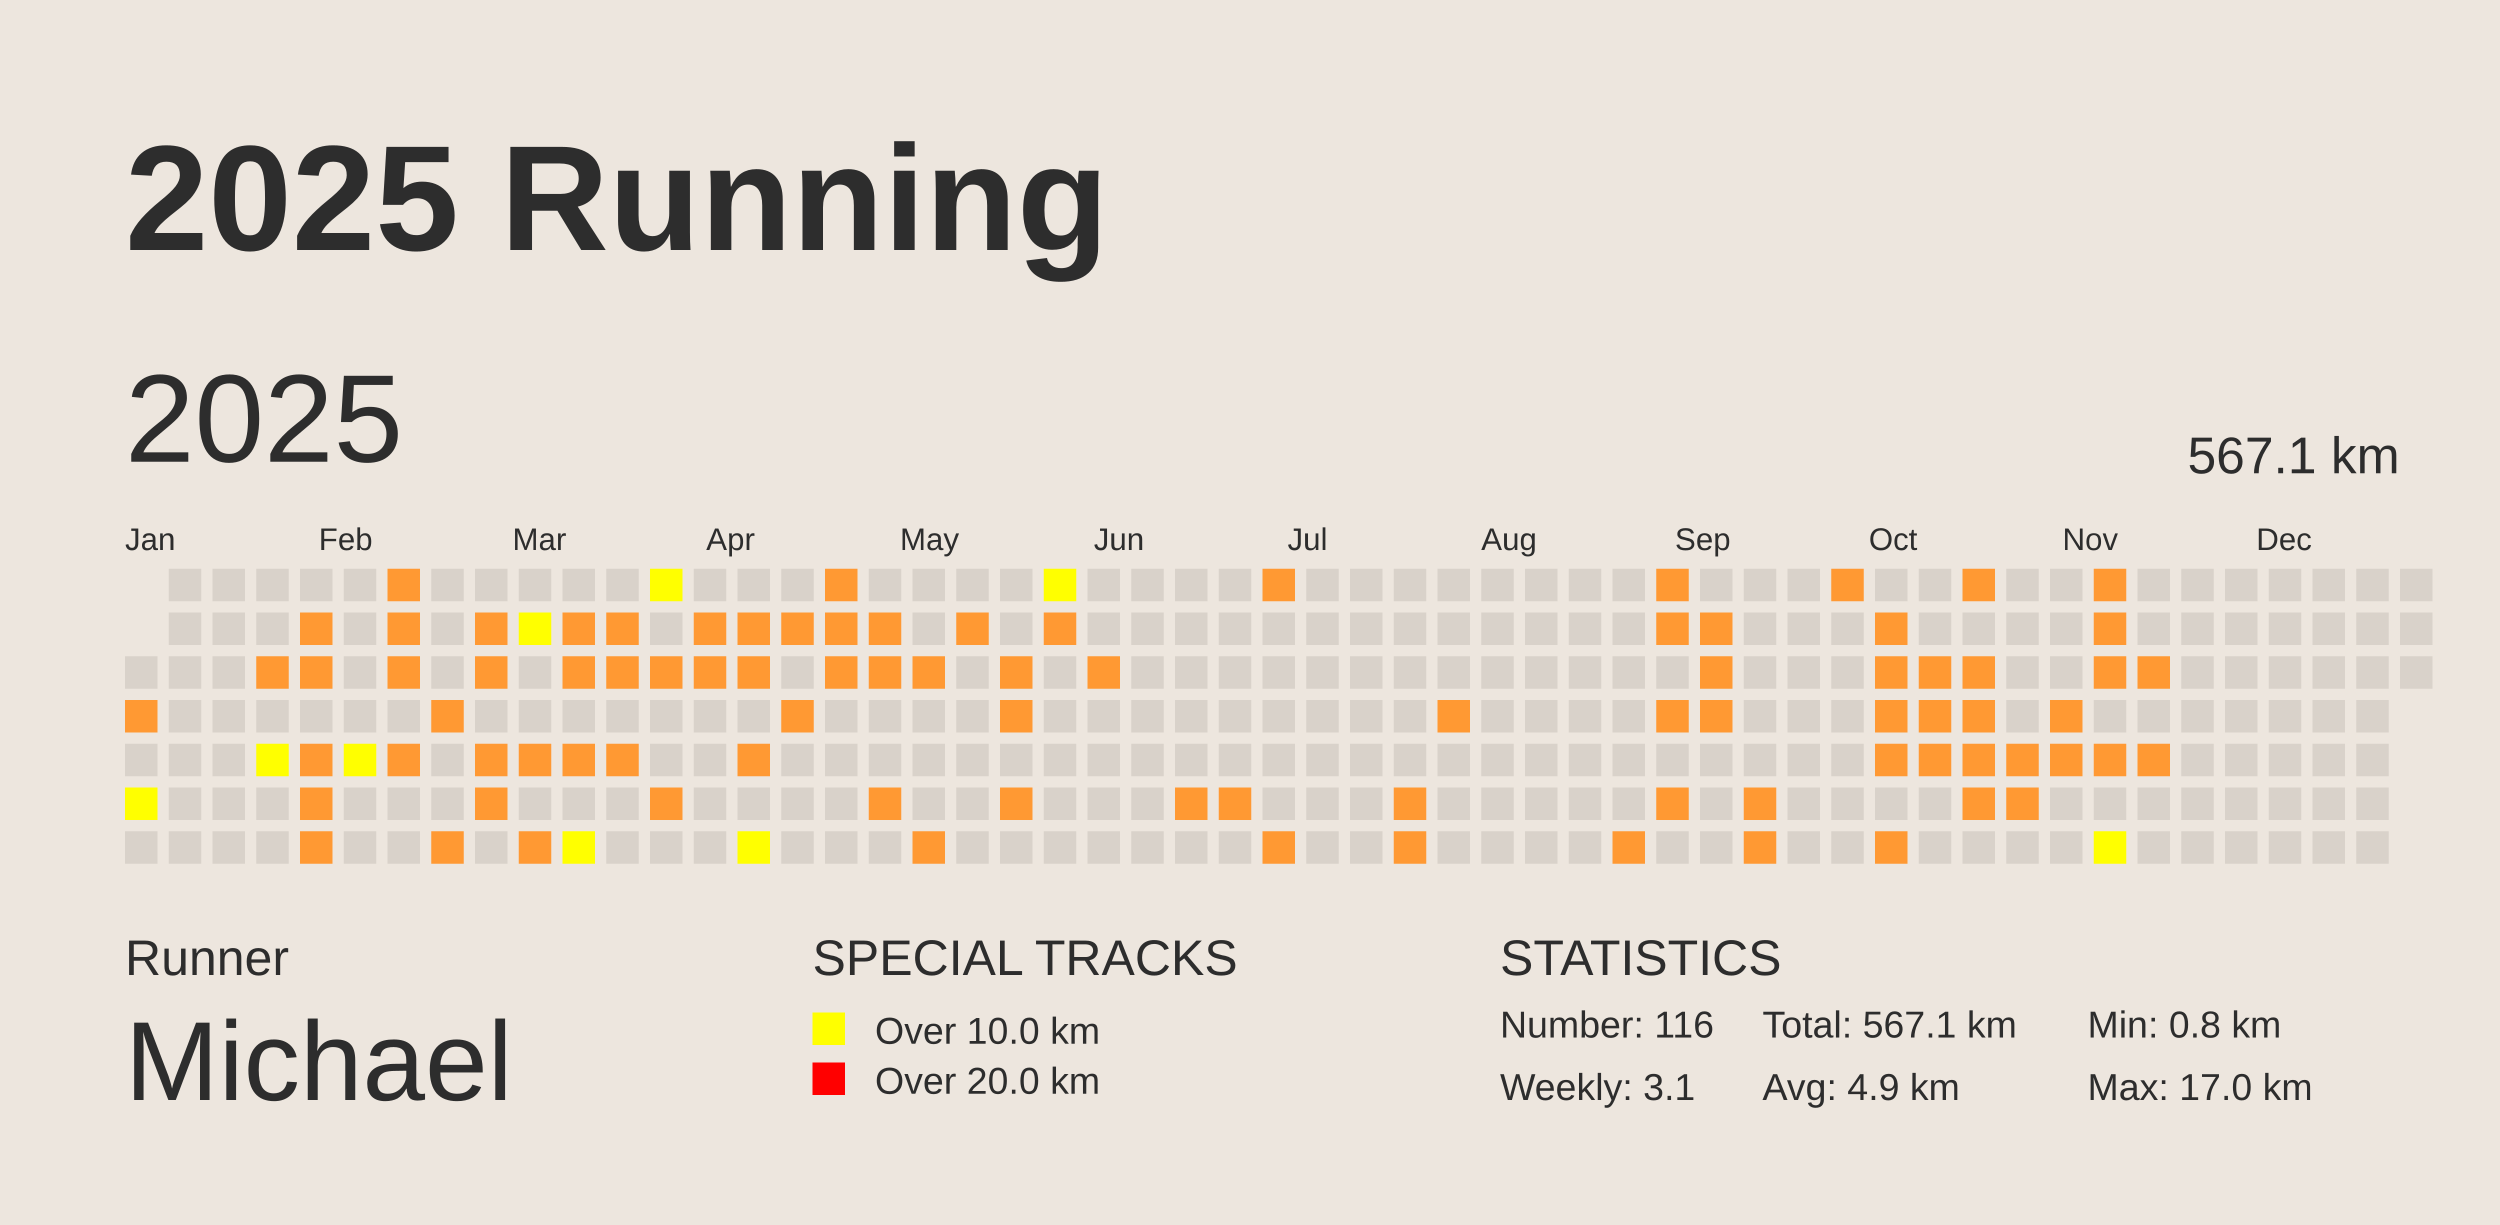
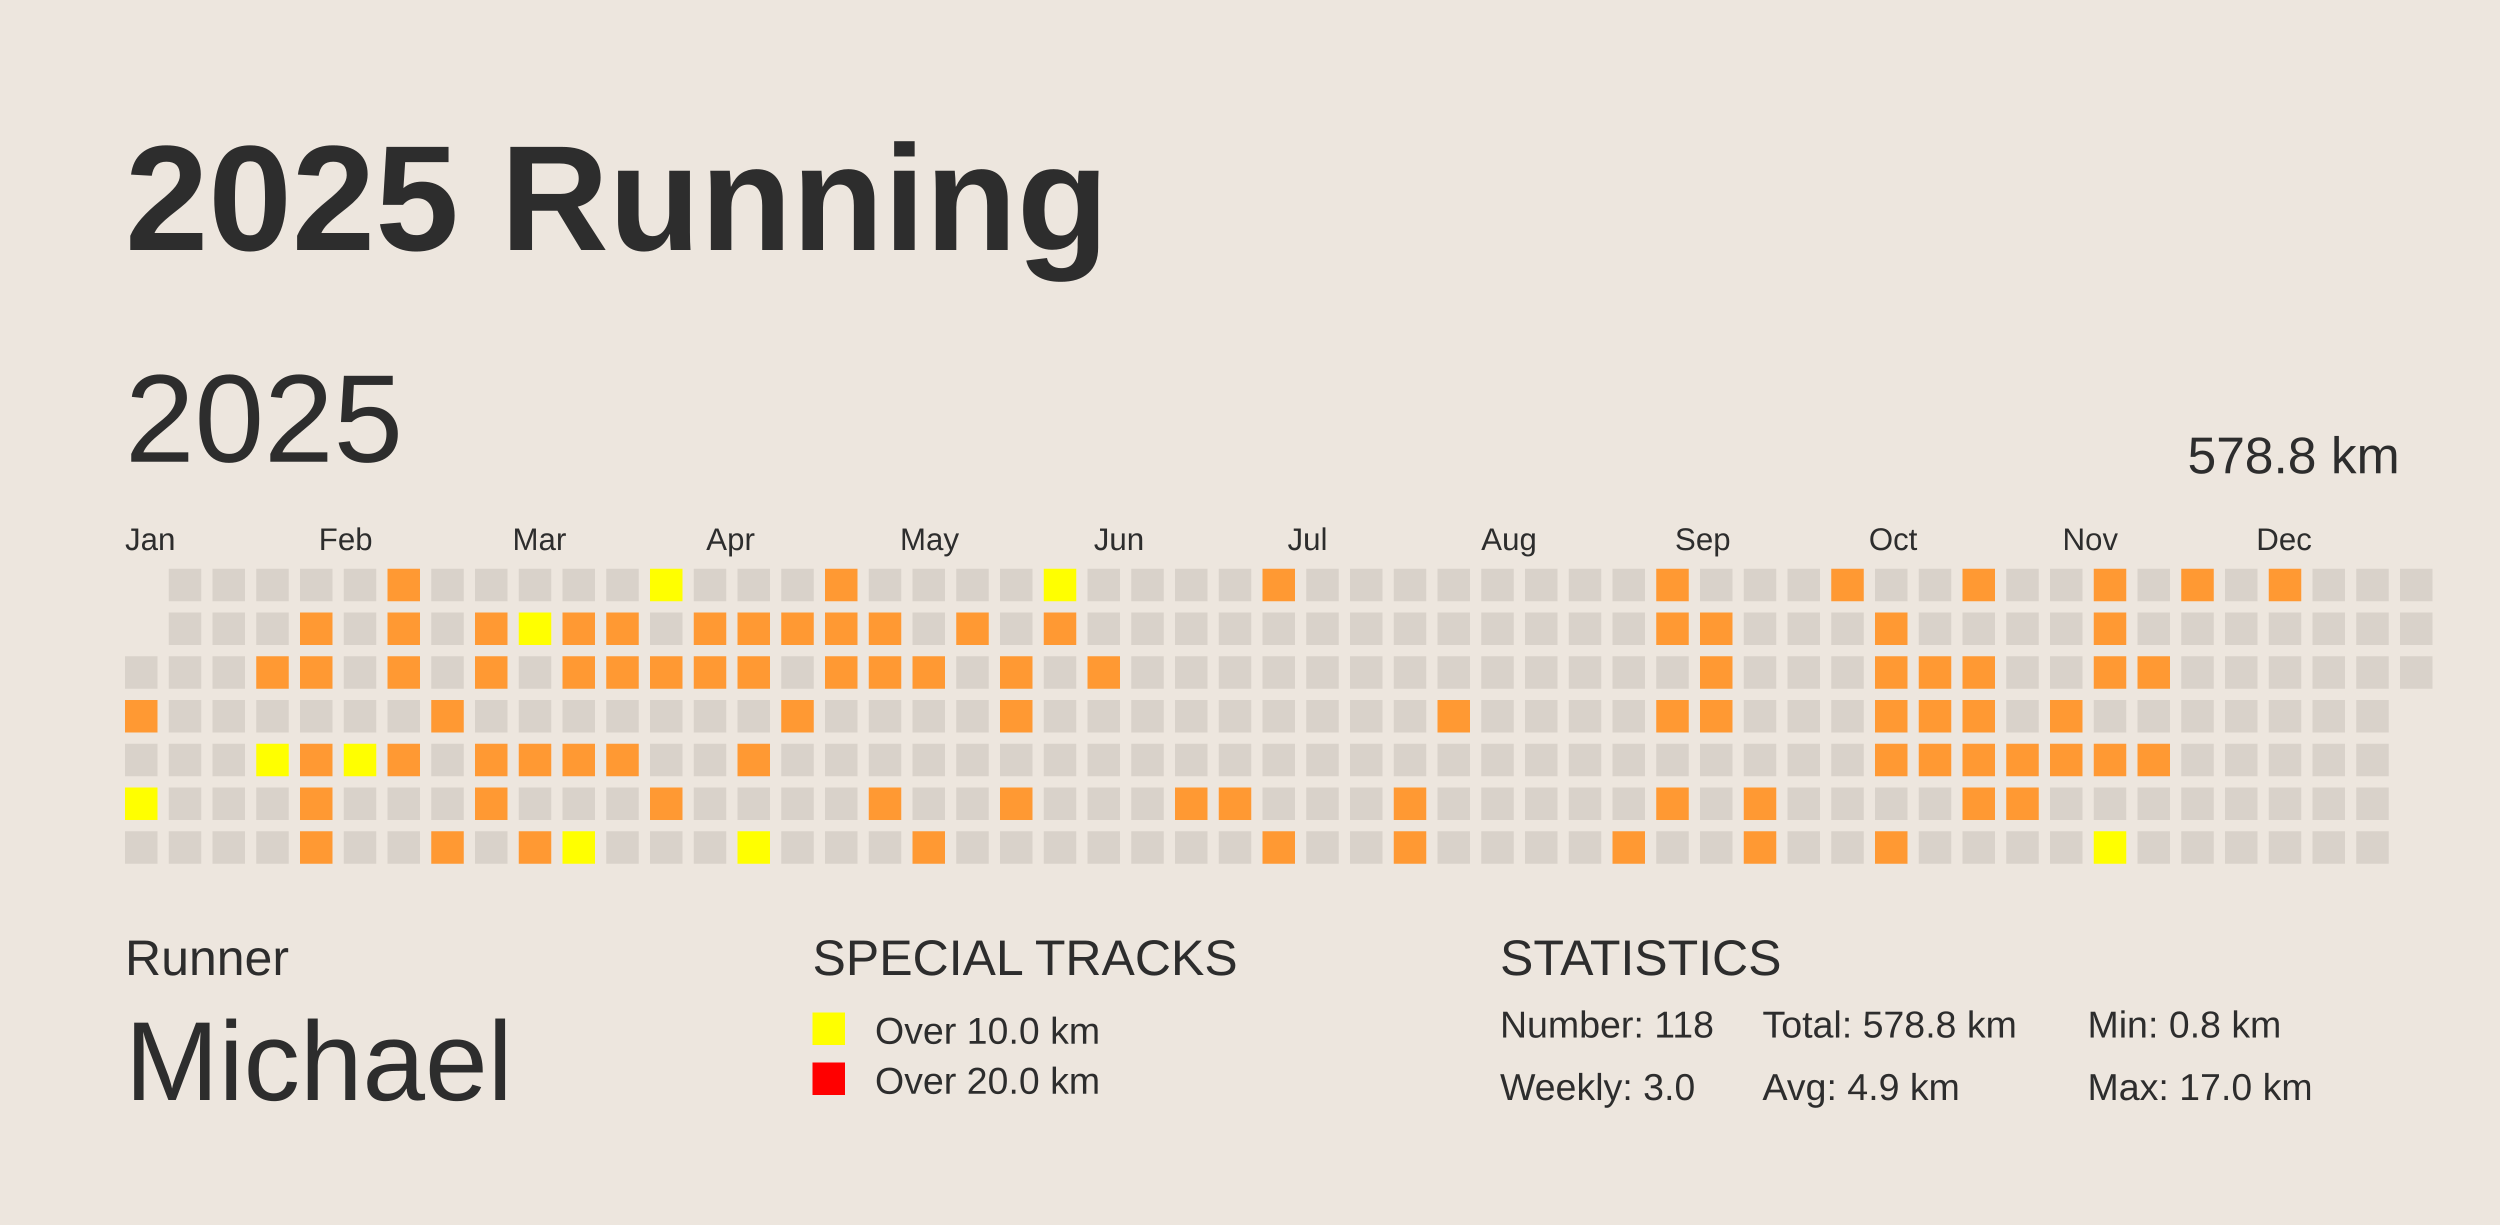
<svg xmlns="http://www.w3.org/2000/svg" baseProfile="full" height="98mm" version="1.1" viewBox="0,0,200,98" width="200mm">
  <defs />
  <rect fill="#EDE6DE" height="98" width="200" x="0" y="0" />
  <text fill="#2D2D2D" style="font-size:12px; font-family:Arial; font-weight:bold;" x="10" y="20">2025 Running</text>
  <text fill="#2D2D2D" style="font-size:4px; font-family:Arial" x="10" y="78">Runner</text>
  <text fill="#2D2D2D" style="font-size:9px; font-family:Arial" x="10" y="88">Michael</text>
  <text fill="#2D2D2D" style="font-size:4px; font-family:Arial" x="65" y="78">SPECIAL TRACKS</text>
  <rect fill="yellow" height="2.6" width="2.6" x="65" y="81" />
  <text fill="#2D2D2D" style="font-size:3px; font-family:Arial" x="70" y="83.5">Over 10.0 km</text>
  <rect fill="red" height="2.6" width="2.6" x="65" y="85" />
  <text fill="#2D2D2D" style="font-size:3px; font-family:Arial" x="70" y="87.5">Over 20.0 km</text>
  <text fill="#2D2D2D" style="font-size:4px; font-family:Arial" x="120" y="78">STATISTICS</text>
-   <text fill="#2D2D2D" style="font-size:3px; font-family:Arial" x="120" y="83">Number: 116</text>
-   <text fill="#2D2D2D" style="font-size:3px; font-family:Arial" x="120" y="88">Weekly: 3.1</text>
-   <text fill="#2D2D2D" style="font-size:3px; font-family:Arial" x="141" y="83">Total: 567.1 km</text>
+   <text fill="#2D2D2D" style="font-size:3px; font-family:Arial" x="120" y="83">Number: 118</text>
+   <text fill="#2D2D2D" style="font-size:3px; font-family:Arial" x="120" y="88">Weekly: 3.0</text>
+   <text fill="#2D2D2D" style="font-size:3px; font-family:Arial" x="141" y="83">Total: 578.8 km</text>
  <text fill="#2D2D2D" style="font-size:3px; font-family:Arial" x="141" y="88">Avg: 4.9 km</text>
  <text fill="#2D2D2D" style="font-size:3px; font-family:Arial" x="167" y="83">Min: 0.8 km</text>
  <text fill="#2D2D2D" style="font-size:3px; font-family:Arial" x="167" y="88">Max: 17.0 km</text>
  <text dominant-baseline="hanging" fill="#2D2D2D" style="font-size:10.0px; font-family:Arial;" x="10" y="30">2025</text>
-   <text dominant-baseline="hanging" fill="#2D2D2D" style="font-size:4.125px; font-family:Arial;" x="175" y="35">567.1 km</text>
+   <text dominant-baseline="hanging" fill="#2D2D2D" style="font-size:4.125px; font-family:Arial;" x="175" y="35">578.8 km</text>
  <text fill="#2D2D2D" style="font-size:2.5px; font-family:Arial" x="10.0" y="44">Jan</text>
  <text fill="#2D2D2D" style="font-size:2.5px; font-family:Arial" x="25.5" y="44">Feb</text>
  <text fill="#2D2D2D" style="font-size:2.5px; font-family:Arial" x="41.0" y="44">Mar</text>
  <text fill="#2D2D2D" style="font-size:2.5px; font-family:Arial" x="56.5" y="44">Apr</text>
  <text fill="#2D2D2D" style="font-size:2.5px; font-family:Arial" x="72.0" y="44">May</text>
  <text fill="#2D2D2D" style="font-size:2.5px; font-family:Arial" x="87.5" y="44">Jun</text>
  <text fill="#2D2D2D" style="font-size:2.5px; font-family:Arial" x="103.0" y="44">Jul</text>
  <text fill="#2D2D2D" style="font-size:2.5px; font-family:Arial" x="118.5" y="44">Aug</text>
  <text fill="#2D2D2D" style="font-size:2.5px; font-family:Arial" x="134.0" y="44">Sep</text>
  <text fill="#2D2D2D" style="font-size:2.5px; font-family:Arial" x="149.5" y="44">Oct</text>
  <text fill="#2D2D2D" style="font-size:2.5px; font-family:Arial" x="165.0" y="44">Nov</text>
  <text fill="#2D2D2D" style="font-size:2.5px; font-family:Arial" x="180.5" y="44">Dec</text>
  <rect fill="#D9D2CA" height="2.6" width="2.6" x="10.0" y="52.5" />
  <rect fill="#FF9933" height="2.6" width="2.6" x="10.0" y="56.0" />
  <rect fill="#D9D2CA" height="2.6" width="2.6" x="10.0" y="59.5" />
  <rect fill="yellow" height="2.6" width="2.6" x="10.0" y="63.0" />
  <rect fill="#D9D2CA" height="2.6" width="2.6" x="10.0" y="66.5" />
  <rect fill="#D9D2CA" height="2.6" width="2.6" x="13.5" y="45.5" />
  <rect fill="#D9D2CA" height="2.6" width="2.6" x="13.5" y="49.0" />
  <rect fill="#D9D2CA" height="2.6" width="2.6" x="13.5" y="52.5" />
  <rect fill="#D9D2CA" height="2.6" width="2.6" x="13.5" y="56.0" />
  <rect fill="#D9D2CA" height="2.6" width="2.6" x="13.5" y="59.5" />
  <rect fill="#D9D2CA" height="2.6" width="2.6" x="13.5" y="63.0" />
  <rect fill="#D9D2CA" height="2.6" width="2.6" x="13.5" y="66.5" />
  <rect fill="#D9D2CA" height="2.6" width="2.6" x="17.0" y="45.5" />
  <rect fill="#D9D2CA" height="2.6" width="2.6" x="17.0" y="49.0" />
  <rect fill="#D9D2CA" height="2.6" width="2.6" x="17.0" y="52.5" />
  <rect fill="#D9D2CA" height="2.6" width="2.6" x="17.0" y="56.0" />
  <rect fill="#D9D2CA" height="2.6" width="2.6" x="17.0" y="59.5" />
  <rect fill="#D9D2CA" height="2.6" width="2.6" x="17.0" y="63.0" />
  <rect fill="#D9D2CA" height="2.6" width="2.6" x="17.0" y="66.5" />
  <rect fill="#D9D2CA" height="2.6" width="2.6" x="20.5" y="45.5" />
  <rect fill="#D9D2CA" height="2.6" width="2.6" x="20.5" y="49.0" />
  <rect fill="#FF9933" height="2.6" width="2.6" x="20.5" y="52.5" />
  <rect fill="#D9D2CA" height="2.6" width="2.6" x="20.5" y="56.0" />
  <rect fill="yellow" height="2.6" width="2.6" x="20.5" y="59.5" />
  <rect fill="#D9D2CA" height="2.6" width="2.6" x="20.5" y="63.0" />
  <rect fill="#D9D2CA" height="2.6" width="2.6" x="20.5" y="66.5" />
  <rect fill="#D9D2CA" height="2.6" width="2.6" x="24.0" y="45.5" />
  <rect fill="#FF9933" height="2.6" width="2.6" x="24.0" y="49.0" />
  <rect fill="#FF9933" height="2.6" width="2.6" x="24.0" y="52.5" />
  <rect fill="#D9D2CA" height="2.6" width="2.6" x="24.0" y="56.0" />
  <rect fill="#FF9933" height="2.6" width="2.6" x="24.0" y="59.5" />
  <rect fill="#FF9933" height="2.6" width="2.6" x="24.0" y="63.0" />
  <rect fill="#FF9933" height="2.6" width="2.6" x="24.0" y="66.5" />
  <rect fill="#D9D2CA" height="2.6" width="2.6" x="27.5" y="45.5" />
  <rect fill="#D9D2CA" height="2.6" width="2.6" x="27.5" y="49.0" />
  <rect fill="#D9D2CA" height="2.6" width="2.6" x="27.5" y="52.5" />
  <rect fill="#D9D2CA" height="2.6" width="2.6" x="27.5" y="56.0" />
  <rect fill="yellow" height="2.6" width="2.6" x="27.5" y="59.5" />
  <rect fill="#D9D2CA" height="2.6" width="2.6" x="27.5" y="63.0" />
  <rect fill="#D9D2CA" height="2.6" width="2.6" x="27.5" y="66.5" />
  <rect fill="#FF9933" height="2.6" width="2.6" x="31.0" y="45.5" />
  <rect fill="#FF9933" height="2.6" width="2.6" x="31.0" y="49.0" />
  <rect fill="#FF9933" height="2.6" width="2.6" x="31.0" y="52.5" />
  <rect fill="#D9D2CA" height="2.6" width="2.6" x="31.0" y="56.0" />
  <rect fill="#FF9933" height="2.6" width="2.6" x="31.0" y="59.5" />
  <rect fill="#D9D2CA" height="2.6" width="2.6" x="31.0" y="63.0" />
  <rect fill="#D9D2CA" height="2.6" width="2.6" x="31.0" y="66.5" />
  <rect fill="#D9D2CA" height="2.6" width="2.6" x="34.5" y="45.5" />
  <rect fill="#D9D2CA" height="2.6" width="2.6" x="34.5" y="49.0" />
  <rect fill="#D9D2CA" height="2.6" width="2.6" x="34.5" y="52.5" />
  <rect fill="#FF9933" height="2.6" width="2.6" x="34.5" y="56.0" />
  <rect fill="#D9D2CA" height="2.6" width="2.6" x="34.5" y="59.5" />
  <rect fill="#D9D2CA" height="2.6" width="2.6" x="34.5" y="63.0" />
  <rect fill="#FF9933" height="2.6" width="2.6" x="34.5" y="66.5" />
  <rect fill="#D9D2CA" height="2.6" width="2.6" x="38.0" y="45.5" />
  <rect fill="#FF9933" height="2.6" width="2.6" x="38.0" y="49.0" />
  <rect fill="#FF9933" height="2.6" width="2.6" x="38.0" y="52.5" />
  <rect fill="#D9D2CA" height="2.6" width="2.6" x="38.0" y="56.0" />
  <rect fill="#FF9933" height="2.6" width="2.6" x="38.0" y="59.5" />
  <rect fill="#FF9933" height="2.6" width="2.6" x="38.0" y="63.0" />
  <rect fill="#D9D2CA" height="2.6" width="2.6" x="38.0" y="66.5" />
  <rect fill="#D9D2CA" height="2.6" width="2.6" x="41.5" y="45.5" />
  <rect fill="yellow" height="2.6" width="2.6" x="41.5" y="49.0" />
  <rect fill="#D9D2CA" height="2.6" width="2.6" x="41.5" y="52.5" />
  <rect fill="#D9D2CA" height="2.6" width="2.6" x="41.5" y="56.0" />
  <rect fill="#FF9933" height="2.6" width="2.6" x="41.5" y="59.5" />
  <rect fill="#D9D2CA" height="2.6" width="2.6" x="41.5" y="63.0" />
  <rect fill="#FF9933" height="2.6" width="2.6" x="41.5" y="66.5" />
  <rect fill="#D9D2CA" height="2.6" width="2.6" x="45.0" y="45.5" />
  <rect fill="#FF9933" height="2.6" width="2.6" x="45.0" y="49.0" />
  <rect fill="#FF9933" height="2.6" width="2.6" x="45.0" y="52.5" />
  <rect fill="#D9D2CA" height="2.6" width="2.6" x="45.0" y="56.0" />
  <rect fill="#FF9933" height="2.6" width="2.6" x="45.0" y="59.5" />
  <rect fill="#D9D2CA" height="2.6" width="2.6" x="45.0" y="63.0" />
  <rect fill="yellow" height="2.6" width="2.6" x="45.0" y="66.5" />
  <rect fill="#D9D2CA" height="2.6" width="2.6" x="48.5" y="45.5" />
  <rect fill="#FF9933" height="2.6" width="2.6" x="48.5" y="49.0" />
  <rect fill="#FF9933" height="2.6" width="2.6" x="48.5" y="52.5" />
  <rect fill="#D9D2CA" height="2.6" width="2.6" x="48.5" y="56.0" />
  <rect fill="#FF9933" height="2.6" width="2.6" x="48.5" y="59.5" />
  <rect fill="#D9D2CA" height="2.6" width="2.6" x="48.5" y="63.0" />
  <rect fill="#D9D2CA" height="2.6" width="2.6" x="48.5" y="66.5" />
  <rect fill="yellow" height="2.6" width="2.6" x="52.0" y="45.5" />
  <rect fill="#D9D2CA" height="2.6" width="2.6" x="52.0" y="49.0" />
  <rect fill="#FF9933" height="2.6" width="2.6" x="52.0" y="52.5" />
  <rect fill="#D9D2CA" height="2.6" width="2.6" x="52.0" y="56.0" />
  <rect fill="#D9D2CA" height="2.6" width="2.6" x="52.0" y="59.5" />
  <rect fill="#FF9933" height="2.6" width="2.6" x="52.0" y="63.0" />
  <rect fill="#D9D2CA" height="2.6" width="2.6" x="52.0" y="66.5" />
  <rect fill="#D9D2CA" height="2.6" width="2.6" x="55.5" y="45.5" />
  <rect fill="#FF9933" height="2.6" width="2.6" x="55.5" y="49.0" />
  <rect fill="#FF9933" height="2.6" width="2.6" x="55.5" y="52.5" />
  <rect fill="#D9D2CA" height="2.6" width="2.6" x="55.5" y="56.0" />
  <rect fill="#D9D2CA" height="2.6" width="2.6" x="55.5" y="59.5" />
  <rect fill="#D9D2CA" height="2.6" width="2.6" x="55.5" y="63.0" />
  <rect fill="#D9D2CA" height="2.6" width="2.6" x="55.5" y="66.5" />
  <rect fill="#D9D2CA" height="2.6" width="2.6" x="59.0" y="45.5" />
  <rect fill="#FF9933" height="2.6" width="2.6" x="59.0" y="49.0" />
  <rect fill="#FF9933" height="2.6" width="2.6" x="59.0" y="52.5" />
  <rect fill="#D9D2CA" height="2.6" width="2.6" x="59.0" y="56.0" />
  <rect fill="#FF9933" height="2.6" width="2.6" x="59.0" y="59.5" />
  <rect fill="#D9D2CA" height="2.6" width="2.6" x="59.0" y="63.0" />
  <rect fill="yellow" height="2.6" width="2.6" x="59.0" y="66.5" />
  <rect fill="#D9D2CA" height="2.6" width="2.6" x="62.5" y="45.5" />
  <rect fill="#FF9933" height="2.6" width="2.6" x="62.5" y="49.0" />
  <rect fill="#D9D2CA" height="2.6" width="2.6" x="62.5" y="52.5" />
  <rect fill="#FF9933" height="2.6" width="2.6" x="62.5" y="56.0" />
  <rect fill="#D9D2CA" height="2.6" width="2.6" x="62.5" y="59.5" />
  <rect fill="#D9D2CA" height="2.6" width="2.6" x="62.5" y="63.0" />
  <rect fill="#D9D2CA" height="2.6" width="2.6" x="62.5" y="66.5" />
  <rect fill="#FF9933" height="2.6" width="2.6" x="66.0" y="45.5" />
  <rect fill="#FF9933" height="2.6" width="2.6" x="66.0" y="49.0" />
  <rect fill="#FF9933" height="2.6" width="2.6" x="66.0" y="52.5" />
  <rect fill="#D9D2CA" height="2.6" width="2.6" x="66.0" y="56.0" />
  <rect fill="#D9D2CA" height="2.6" width="2.6" x="66.0" y="59.5" />
  <rect fill="#D9D2CA" height="2.6" width="2.6" x="66.0" y="63.0" />
  <rect fill="#D9D2CA" height="2.6" width="2.6" x="66.0" y="66.5" />
  <rect fill="#D9D2CA" height="2.6" width="2.6" x="69.5" y="45.5" />
  <rect fill="#FF9933" height="2.6" width="2.6" x="69.5" y="49.0" />
  <rect fill="#FF9933" height="2.6" width="2.6" x="69.5" y="52.5" />
  <rect fill="#D9D2CA" height="2.6" width="2.6" x="69.5" y="56.0" />
  <rect fill="#D9D2CA" height="2.6" width="2.6" x="69.5" y="59.5" />
  <rect fill="#FF9933" height="2.6" width="2.6" x="69.5" y="63.0" />
  <rect fill="#D9D2CA" height="2.6" width="2.6" x="69.5" y="66.5" />
  <rect fill="#D9D2CA" height="2.6" width="2.6" x="73.0" y="45.5" />
  <rect fill="#D9D2CA" height="2.6" width="2.6" x="73.0" y="49.0" />
  <rect fill="#FF9933" height="2.6" width="2.6" x="73.0" y="52.5" />
  <rect fill="#D9D2CA" height="2.6" width="2.6" x="73.0" y="56.0" />
  <rect fill="#D9D2CA" height="2.6" width="2.6" x="73.0" y="59.5" />
  <rect fill="#D9D2CA" height="2.6" width="2.6" x="73.0" y="63.0" />
  <rect fill="#FF9933" height="2.6" width="2.6" x="73.0" y="66.5" />
  <rect fill="#D9D2CA" height="2.6" width="2.6" x="76.5" y="45.5" />
  <rect fill="#FF9933" height="2.6" width="2.6" x="76.5" y="49.0" />
  <rect fill="#D9D2CA" height="2.6" width="2.6" x="76.5" y="52.5" />
  <rect fill="#D9D2CA" height="2.6" width="2.6" x="76.5" y="56.0" />
  <rect fill="#D9D2CA" height="2.6" width="2.6" x="76.5" y="59.5" />
  <rect fill="#D9D2CA" height="2.6" width="2.6" x="76.5" y="63.0" />
  <rect fill="#D9D2CA" height="2.6" width="2.6" x="76.5" y="66.5" />
  <rect fill="#D9D2CA" height="2.6" width="2.6" x="80.0" y="45.5" />
  <rect fill="#D9D2CA" height="2.6" width="2.6" x="80.0" y="49.0" />
  <rect fill="#FF9933" height="2.6" width="2.6" x="80.0" y="52.5" />
  <rect fill="#FF9933" height="2.6" width="2.6" x="80.0" y="56.0" />
  <rect fill="#D9D2CA" height="2.6" width="2.6" x="80.0" y="59.5" />
  <rect fill="#FF9933" height="2.6" width="2.6" x="80.0" y="63.0" />
  <rect fill="#D9D2CA" height="2.6" width="2.6" x="80.0" y="66.5" />
  <rect fill="yellow" height="2.6" width="2.6" x="83.5" y="45.5" />
  <rect fill="#FF9933" height="2.6" width="2.6" x="83.5" y="49.0" />
  <rect fill="#D9D2CA" height="2.6" width="2.6" x="83.5" y="52.5" />
  <rect fill="#D9D2CA" height="2.6" width="2.6" x="83.5" y="56.0" />
  <rect fill="#D9D2CA" height="2.6" width="2.6" x="83.5" y="59.5" />
  <rect fill="#D9D2CA" height="2.6" width="2.6" x="83.5" y="63.0" />
  <rect fill="#D9D2CA" height="2.6" width="2.6" x="83.5" y="66.5" />
  <rect fill="#D9D2CA" height="2.6" width="2.6" x="87.0" y="45.5" />
  <rect fill="#D9D2CA" height="2.6" width="2.6" x="87.0" y="49.0" />
  <rect fill="#FF9933" height="2.6" width="2.6" x="87.0" y="52.5" />
  <rect fill="#D9D2CA" height="2.6" width="2.6" x="87.0" y="56.0" />
  <rect fill="#D9D2CA" height="2.6" width="2.6" x="87.0" y="59.5" />
  <rect fill="#D9D2CA" height="2.6" width="2.6" x="87.0" y="63.0" />
  <rect fill="#D9D2CA" height="2.6" width="2.6" x="87.0" y="66.5" />
  <rect fill="#D9D2CA" height="2.6" width="2.6" x="90.5" y="45.5" />
  <rect fill="#D9D2CA" height="2.6" width="2.6" x="90.5" y="49.0" />
  <rect fill="#D9D2CA" height="2.6" width="2.6" x="90.5" y="52.5" />
  <rect fill="#D9D2CA" height="2.6" width="2.6" x="90.5" y="56.0" />
  <rect fill="#D9D2CA" height="2.6" width="2.6" x="90.5" y="59.5" />
  <rect fill="#D9D2CA" height="2.6" width="2.6" x="90.5" y="63.0" />
  <rect fill="#D9D2CA" height="2.6" width="2.6" x="90.5" y="66.5" />
  <rect fill="#D9D2CA" height="2.6" width="2.6" x="94.0" y="45.5" />
  <rect fill="#D9D2CA" height="2.6" width="2.6" x="94.0" y="49.0" />
  <rect fill="#D9D2CA" height="2.6" width="2.6" x="94.0" y="52.5" />
  <rect fill="#D9D2CA" height="2.6" width="2.6" x="94.0" y="56.0" />
  <rect fill="#D9D2CA" height="2.6" width="2.6" x="94.0" y="59.5" />
  <rect fill="#FF9933" height="2.6" width="2.6" x="94.0" y="63.0" />
  <rect fill="#D9D2CA" height="2.6" width="2.6" x="94.0" y="66.5" />
  <rect fill="#D9D2CA" height="2.6" width="2.6" x="97.5" y="45.5" />
  <rect fill="#D9D2CA" height="2.6" width="2.6" x="97.5" y="49.0" />
  <rect fill="#D9D2CA" height="2.6" width="2.6" x="97.5" y="52.5" />
  <rect fill="#D9D2CA" height="2.6" width="2.6" x="97.5" y="56.0" />
  <rect fill="#D9D2CA" height="2.6" width="2.6" x="97.5" y="59.5" />
  <rect fill="#FF9933" height="2.6" width="2.6" x="97.5" y="63.0" />
  <rect fill="#D9D2CA" height="2.6" width="2.6" x="97.5" y="66.5" />
  <rect fill="#FF9933" height="2.6" width="2.6" x="101.0" y="45.5" />
  <rect fill="#D9D2CA" height="2.6" width="2.6" x="101.0" y="49.0" />
  <rect fill="#D9D2CA" height="2.6" width="2.6" x="101.0" y="52.5" />
  <rect fill="#D9D2CA" height="2.6" width="2.6" x="101.0" y="56.0" />
  <rect fill="#D9D2CA" height="2.6" width="2.6" x="101.0" y="59.5" />
  <rect fill="#D9D2CA" height="2.6" width="2.6" x="101.0" y="63.0" />
  <rect fill="#FF9933" height="2.6" width="2.6" x="101.0" y="66.5" />
  <rect fill="#D9D2CA" height="2.6" width="2.6" x="104.5" y="45.5" />
  <rect fill="#D9D2CA" height="2.6" width="2.6" x="104.5" y="49.0" />
  <rect fill="#D9D2CA" height="2.6" width="2.6" x="104.5" y="52.5" />
  <rect fill="#D9D2CA" height="2.6" width="2.6" x="104.5" y="56.0" />
  <rect fill="#D9D2CA" height="2.6" width="2.6" x="104.5" y="59.5" />
  <rect fill="#D9D2CA" height="2.6" width="2.6" x="104.5" y="63.0" />
  <rect fill="#D9D2CA" height="2.6" width="2.6" x="104.5" y="66.5" />
  <rect fill="#D9D2CA" height="2.6" width="2.6" x="108.0" y="45.5" />
  <rect fill="#D9D2CA" height="2.6" width="2.6" x="108.0" y="49.0" />
  <rect fill="#D9D2CA" height="2.6" width="2.6" x="108.0" y="52.5" />
  <rect fill="#D9D2CA" height="2.6" width="2.6" x="108.0" y="56.0" />
  <rect fill="#D9D2CA" height="2.6" width="2.6" x="108.0" y="59.5" />
  <rect fill="#D9D2CA" height="2.6" width="2.6" x="108.0" y="63.0" />
  <rect fill="#D9D2CA" height="2.6" width="2.6" x="108.0" y="66.5" />
  <rect fill="#D9D2CA" height="2.6" width="2.6" x="111.5" y="45.5" />
  <rect fill="#D9D2CA" height="2.6" width="2.6" x="111.5" y="49.0" />
  <rect fill="#D9D2CA" height="2.6" width="2.6" x="111.5" y="52.5" />
  <rect fill="#D9D2CA" height="2.6" width="2.6" x="111.5" y="56.0" />
  <rect fill="#D9D2CA" height="2.6" width="2.6" x="111.5" y="59.5" />
  <rect fill="#FF9933" height="2.6" width="2.6" x="111.5" y="63.0" />
  <rect fill="#FF9933" height="2.6" width="2.6" x="111.5" y="66.5" />
  <rect fill="#D9D2CA" height="2.6" width="2.6" x="115.0" y="45.5" />
  <rect fill="#D9D2CA" height="2.6" width="2.6" x="115.0" y="49.0" />
  <rect fill="#D9D2CA" height="2.6" width="2.6" x="115.0" y="52.5" />
  <rect fill="#FF9933" height="2.6" width="2.6" x="115.0" y="56.0" />
  <rect fill="#D9D2CA" height="2.6" width="2.6" x="115.0" y="59.5" />
  <rect fill="#D9D2CA" height="2.6" width="2.6" x="115.0" y="63.0" />
  <rect fill="#D9D2CA" height="2.6" width="2.6" x="115.0" y="66.5" />
  <rect fill="#D9D2CA" height="2.6" width="2.6" x="118.5" y="45.5" />
  <rect fill="#D9D2CA" height="2.6" width="2.6" x="118.5" y="49.0" />
  <rect fill="#D9D2CA" height="2.6" width="2.6" x="118.5" y="52.5" />
  <rect fill="#D9D2CA" height="2.6" width="2.6" x="118.5" y="56.0" />
  <rect fill="#D9D2CA" height="2.6" width="2.6" x="118.5" y="59.5" />
  <rect fill="#D9D2CA" height="2.6" width="2.6" x="118.5" y="63.0" />
  <rect fill="#D9D2CA" height="2.6" width="2.6" x="118.5" y="66.5" />
  <rect fill="#D9D2CA" height="2.6" width="2.6" x="122.0" y="45.5" />
  <rect fill="#D9D2CA" height="2.6" width="2.6" x="122.0" y="49.0" />
  <rect fill="#D9D2CA" height="2.6" width="2.6" x="122.0" y="52.5" />
  <rect fill="#D9D2CA" height="2.6" width="2.6" x="122.0" y="56.0" />
  <rect fill="#D9D2CA" height="2.6" width="2.6" x="122.0" y="59.5" />
  <rect fill="#D9D2CA" height="2.6" width="2.6" x="122.0" y="63.0" />
  <rect fill="#D9D2CA" height="2.6" width="2.6" x="122.0" y="66.5" />
  <rect fill="#D9D2CA" height="2.6" width="2.6" x="125.5" y="45.5" />
  <rect fill="#D9D2CA" height="2.6" width="2.6" x="125.5" y="49.0" />
  <rect fill="#D9D2CA" height="2.6" width="2.6" x="125.5" y="52.5" />
  <rect fill="#D9D2CA" height="2.6" width="2.6" x="125.5" y="56.0" />
  <rect fill="#D9D2CA" height="2.6" width="2.6" x="125.5" y="59.5" />
  <rect fill="#D9D2CA" height="2.6" width="2.6" x="125.5" y="63.0" />
  <rect fill="#D9D2CA" height="2.6" width="2.6" x="125.5" y="66.5" />
  <rect fill="#D9D2CA" height="2.6" width="2.6" x="129.0" y="45.5" />
  <rect fill="#D9D2CA" height="2.6" width="2.6" x="129.0" y="49.0" />
  <rect fill="#D9D2CA" height="2.6" width="2.6" x="129.0" y="52.5" />
  <rect fill="#D9D2CA" height="2.6" width="2.6" x="129.0" y="56.0" />
  <rect fill="#D9D2CA" height="2.6" width="2.6" x="129.0" y="59.5" />
  <rect fill="#D9D2CA" height="2.6" width="2.6" x="129.0" y="63.0" />
  <rect fill="#FF9933" height="2.6" width="2.6" x="129.0" y="66.5" />
  <rect fill="#FF9933" height="2.6" width="2.6" x="132.5" y="45.5" />
  <rect fill="#FF9933" height="2.6" width="2.6" x="132.5" y="49.0" />
  <rect fill="#D9D2CA" height="2.6" width="2.6" x="132.5" y="52.5" />
  <rect fill="#FF9933" height="2.6" width="2.6" x="132.5" y="56.0" />
  <rect fill="#D9D2CA" height="2.6" width="2.6" x="132.5" y="59.5" />
  <rect fill="#FF9933" height="2.6" width="2.6" x="132.5" y="63.0" />
  <rect fill="#D9D2CA" height="2.6" width="2.6" x="132.5" y="66.5" />
  <rect fill="#D9D2CA" height="2.6" width="2.6" x="136.0" y="45.5" />
  <rect fill="#FF9933" height="2.6" width="2.6" x="136.0" y="49.0" />
  <rect fill="#FF9933" height="2.6" width="2.6" x="136.0" y="52.5" />
  <rect fill="#FF9933" height="2.6" width="2.6" x="136.0" y="56.0" />
  <rect fill="#D9D2CA" height="2.6" width="2.6" x="136.0" y="59.5" />
  <rect fill="#D9D2CA" height="2.6" width="2.6" x="136.0" y="63.0" />
  <rect fill="#D9D2CA" height="2.6" width="2.6" x="136.0" y="66.5" />
  <rect fill="#D9D2CA" height="2.6" width="2.6" x="139.5" y="45.5" />
  <rect fill="#D9D2CA" height="2.6" width="2.6" x="139.5" y="49.0" />
  <rect fill="#D9D2CA" height="2.6" width="2.6" x="139.5" y="52.5" />
  <rect fill="#D9D2CA" height="2.6" width="2.6" x="139.5" y="56.0" />
  <rect fill="#D9D2CA" height="2.6" width="2.6" x="139.5" y="59.5" />
  <rect fill="#FF9933" height="2.6" width="2.6" x="139.5" y="63.0" />
  <rect fill="#FF9933" height="2.6" width="2.6" x="139.5" y="66.5" />
  <rect fill="#D9D2CA" height="2.6" width="2.6" x="143.0" y="45.5" />
  <rect fill="#D9D2CA" height="2.6" width="2.6" x="143.0" y="49.0" />
  <rect fill="#D9D2CA" height="2.6" width="2.6" x="143.0" y="52.5" />
  <rect fill="#D9D2CA" height="2.6" width="2.6" x="143.0" y="56.0" />
  <rect fill="#D9D2CA" height="2.6" width="2.6" x="143.0" y="59.5" />
  <rect fill="#D9D2CA" height="2.6" width="2.6" x="143.0" y="63.0" />
  <rect fill="#D9D2CA" height="2.6" width="2.6" x="143.0" y="66.5" />
  <rect fill="#FF9933" height="2.6" width="2.6" x="146.5" y="45.5" />
  <rect fill="#D9D2CA" height="2.6" width="2.6" x="146.5" y="49.0" />
  <rect fill="#D9D2CA" height="2.6" width="2.6" x="146.5" y="52.5" />
  <rect fill="#D9D2CA" height="2.6" width="2.6" x="146.5" y="56.0" />
  <rect fill="#D9D2CA" height="2.6" width="2.6" x="146.5" y="59.5" />
  <rect fill="#D9D2CA" height="2.6" width="2.6" x="146.5" y="63.0" />
  <rect fill="#D9D2CA" height="2.6" width="2.6" x="146.5" y="66.5" />
  <rect fill="#D9D2CA" height="2.6" width="2.6" x="150.0" y="45.5" />
  <rect fill="#FF9933" height="2.6" width="2.6" x="150.0" y="49.0" />
  <rect fill="#FF9933" height="2.6" width="2.6" x="150.0" y="52.5" />
  <rect fill="#FF9933" height="2.6" width="2.6" x="150.0" y="56.0" />
  <rect fill="#FF9933" height="2.6" width="2.6" x="150.0" y="59.5" />
  <rect fill="#D9D2CA" height="2.6" width="2.6" x="150.0" y="63.0" />
  <rect fill="#FF9933" height="2.6" width="2.6" x="150.0" y="66.5" />
  <rect fill="#D9D2CA" height="2.6" width="2.6" x="153.5" y="45.5" />
  <rect fill="#D9D2CA" height="2.6" width="2.6" x="153.5" y="49.0" />
  <rect fill="#FF9933" height="2.6" width="2.6" x="153.5" y="52.5" />
  <rect fill="#FF9933" height="2.6" width="2.6" x="153.5" y="56.0" />
  <rect fill="#FF9933" height="2.6" width="2.6" x="153.5" y="59.5" />
  <rect fill="#D9D2CA" height="2.6" width="2.6" x="153.5" y="63.0" />
  <rect fill="#D9D2CA" height="2.6" width="2.6" x="153.5" y="66.5" />
  <rect fill="#FF9933" height="2.6" width="2.6" x="157.0" y="45.5" />
  <rect fill="#D9D2CA" height="2.6" width="2.6" x="157.0" y="49.0" />
  <rect fill="#FF9933" height="2.6" width="2.6" x="157.0" y="52.5" />
  <rect fill="#FF9933" height="2.6" width="2.6" x="157.0" y="56.0" />
  <rect fill="#FF9933" height="2.6" width="2.6" x="157.0" y="59.5" />
  <rect fill="#FF9933" height="2.6" width="2.6" x="157.0" y="63.0" />
  <rect fill="#D9D2CA" height="2.6" width="2.6" x="157.0" y="66.5" />
  <rect fill="#D9D2CA" height="2.6" width="2.6" x="160.5" y="45.5" />
  <rect fill="#D9D2CA" height="2.6" width="2.6" x="160.5" y="49.0" />
  <rect fill="#D9D2CA" height="2.6" width="2.6" x="160.5" y="52.5" />
  <rect fill="#D9D2CA" height="2.6" width="2.6" x="160.5" y="56.0" />
  <rect fill="#FF9933" height="2.6" width="2.6" x="160.5" y="59.5" />
  <rect fill="#FF9933" height="2.6" width="2.6" x="160.5" y="63.0" />
  <rect fill="#D9D2CA" height="2.6" width="2.6" x="160.5" y="66.5" />
  <rect fill="#D9D2CA" height="2.6" width="2.6" x="164.0" y="45.5" />
  <rect fill="#D9D2CA" height="2.6" width="2.6" x="164.0" y="49.0" />
  <rect fill="#D9D2CA" height="2.6" width="2.6" x="164.0" y="52.5" />
  <rect fill="#FF9933" height="2.6" width="2.6" x="164.0" y="56.0" />
  <rect fill="#FF9933" height="2.6" width="2.6" x="164.0" y="59.5" />
  <rect fill="#D9D2CA" height="2.6" width="2.6" x="164.0" y="63.0" />
  <rect fill="#D9D2CA" height="2.6" width="2.6" x="164.0" y="66.5" />
  <rect fill="#FF9933" height="2.6" width="2.6" x="167.5" y="45.5" />
  <rect fill="#FF9933" height="2.6" width="2.6" x="167.5" y="49.0" />
  <rect fill="#FF9933" height="2.6" width="2.6" x="167.5" y="52.5" />
  <rect fill="#D9D2CA" height="2.6" width="2.6" x="167.5" y="56.0" />
  <rect fill="#FF9933" height="2.6" width="2.6" x="167.5" y="59.5" />
  <rect fill="#D9D2CA" height="2.6" width="2.6" x="167.5" y="63.0" />
  <rect fill="yellow" height="2.6" width="2.6" x="167.5" y="66.5" />
  <rect fill="#D9D2CA" height="2.6" width="2.6" x="171.0" y="45.5" />
  <rect fill="#D9D2CA" height="2.6" width="2.6" x="171.0" y="49.0" />
  <rect fill="#FF9933" height="2.6" width="2.6" x="171.0" y="52.5" />
  <rect fill="#D9D2CA" height="2.6" width="2.6" x="171.0" y="56.0" />
  <rect fill="#FF9933" height="2.6" width="2.6" x="171.0" y="59.5" />
  <rect fill="#D9D2CA" height="2.6" width="2.6" x="171.0" y="63.0" />
  <rect fill="#D9D2CA" height="2.6" width="2.6" x="171.0" y="66.5" />
-   <rect fill="#D9D2CA" height="2.6" width="2.6" x="174.5" y="45.5" />
+   <rect fill="#FF9933" height="2.6" width="2.6" x="174.5" y="45.5" />
  <rect fill="#D9D2CA" height="2.6" width="2.6" x="174.5" y="49.0" />
  <rect fill="#D9D2CA" height="2.6" width="2.6" x="174.5" y="52.5" />
  <rect fill="#D9D2CA" height="2.6" width="2.6" x="174.5" y="56.0" />
  <rect fill="#D9D2CA" height="2.6" width="2.6" x="174.5" y="59.5" />
  <rect fill="#D9D2CA" height="2.6" width="2.6" x="174.5" y="63.0" />
  <rect fill="#D9D2CA" height="2.6" width="2.6" x="174.5" y="66.5" />
  <rect fill="#D9D2CA" height="2.6" width="2.6" x="178.0" y="45.5" />
  <rect fill="#D9D2CA" height="2.6" width="2.6" x="178.0" y="49.0" />
  <rect fill="#D9D2CA" height="2.6" width="2.6" x="178.0" y="52.5" />
  <rect fill="#D9D2CA" height="2.6" width="2.6" x="178.0" y="56.0" />
  <rect fill="#D9D2CA" height="2.6" width="2.6" x="178.0" y="59.5" />
  <rect fill="#D9D2CA" height="2.6" width="2.6" x="178.0" y="63.0" />
  <rect fill="#D9D2CA" height="2.6" width="2.6" x="178.0" y="66.5" />
-   <rect fill="#D9D2CA" height="2.6" width="2.6" x="181.5" y="45.5" />
+   <rect fill="#FF9933" height="2.6" width="2.6" x="181.5" y="45.5" />
  <rect fill="#D9D2CA" height="2.6" width="2.6" x="181.5" y="49.0" />
  <rect fill="#D9D2CA" height="2.6" width="2.6" x="181.5" y="52.5" />
  <rect fill="#D9D2CA" height="2.6" width="2.6" x="181.5" y="56.0" />
  <rect fill="#D9D2CA" height="2.6" width="2.6" x="181.5" y="59.5" />
  <rect fill="#D9D2CA" height="2.6" width="2.6" x="181.5" y="63.0" />
  <rect fill="#D9D2CA" height="2.6" width="2.6" x="181.5" y="66.5" />
  <rect fill="#D9D2CA" height="2.6" width="2.6" x="185.0" y="45.5" />
  <rect fill="#D9D2CA" height="2.6" width="2.6" x="185.0" y="49.0" />
  <rect fill="#D9D2CA" height="2.6" width="2.6" x="185.0" y="52.5" />
  <rect fill="#D9D2CA" height="2.6" width="2.6" x="185.0" y="56.0" />
  <rect fill="#D9D2CA" height="2.6" width="2.6" x="185.0" y="59.5" />
  <rect fill="#D9D2CA" height="2.6" width="2.6" x="185.0" y="63.0" />
  <rect fill="#D9D2CA" height="2.6" width="2.6" x="185.0" y="66.5" />
  <rect fill="#D9D2CA" height="2.6" width="2.6" x="188.5" y="45.5" />
  <rect fill="#D9D2CA" height="2.6" width="2.6" x="188.5" y="49.0" />
  <rect fill="#D9D2CA" height="2.6" width="2.6" x="188.5" y="52.5" />
  <rect fill="#D9D2CA" height="2.6" width="2.6" x="188.5" y="56.0" />
  <rect fill="#D9D2CA" height="2.6" width="2.6" x="188.5" y="59.5" />
  <rect fill="#D9D2CA" height="2.6" width="2.6" x="188.5" y="63.0" />
  <rect fill="#D9D2CA" height="2.6" width="2.6" x="188.5" y="66.5" />
  <rect fill="#D9D2CA" height="2.6" width="2.6" x="192.0" y="45.5" />
  <rect fill="#D9D2CA" height="2.6" width="2.6" x="192.0" y="49.0" />
  <rect fill="#D9D2CA" height="2.6" width="2.6" x="192.0" y="52.5" />
</svg>
